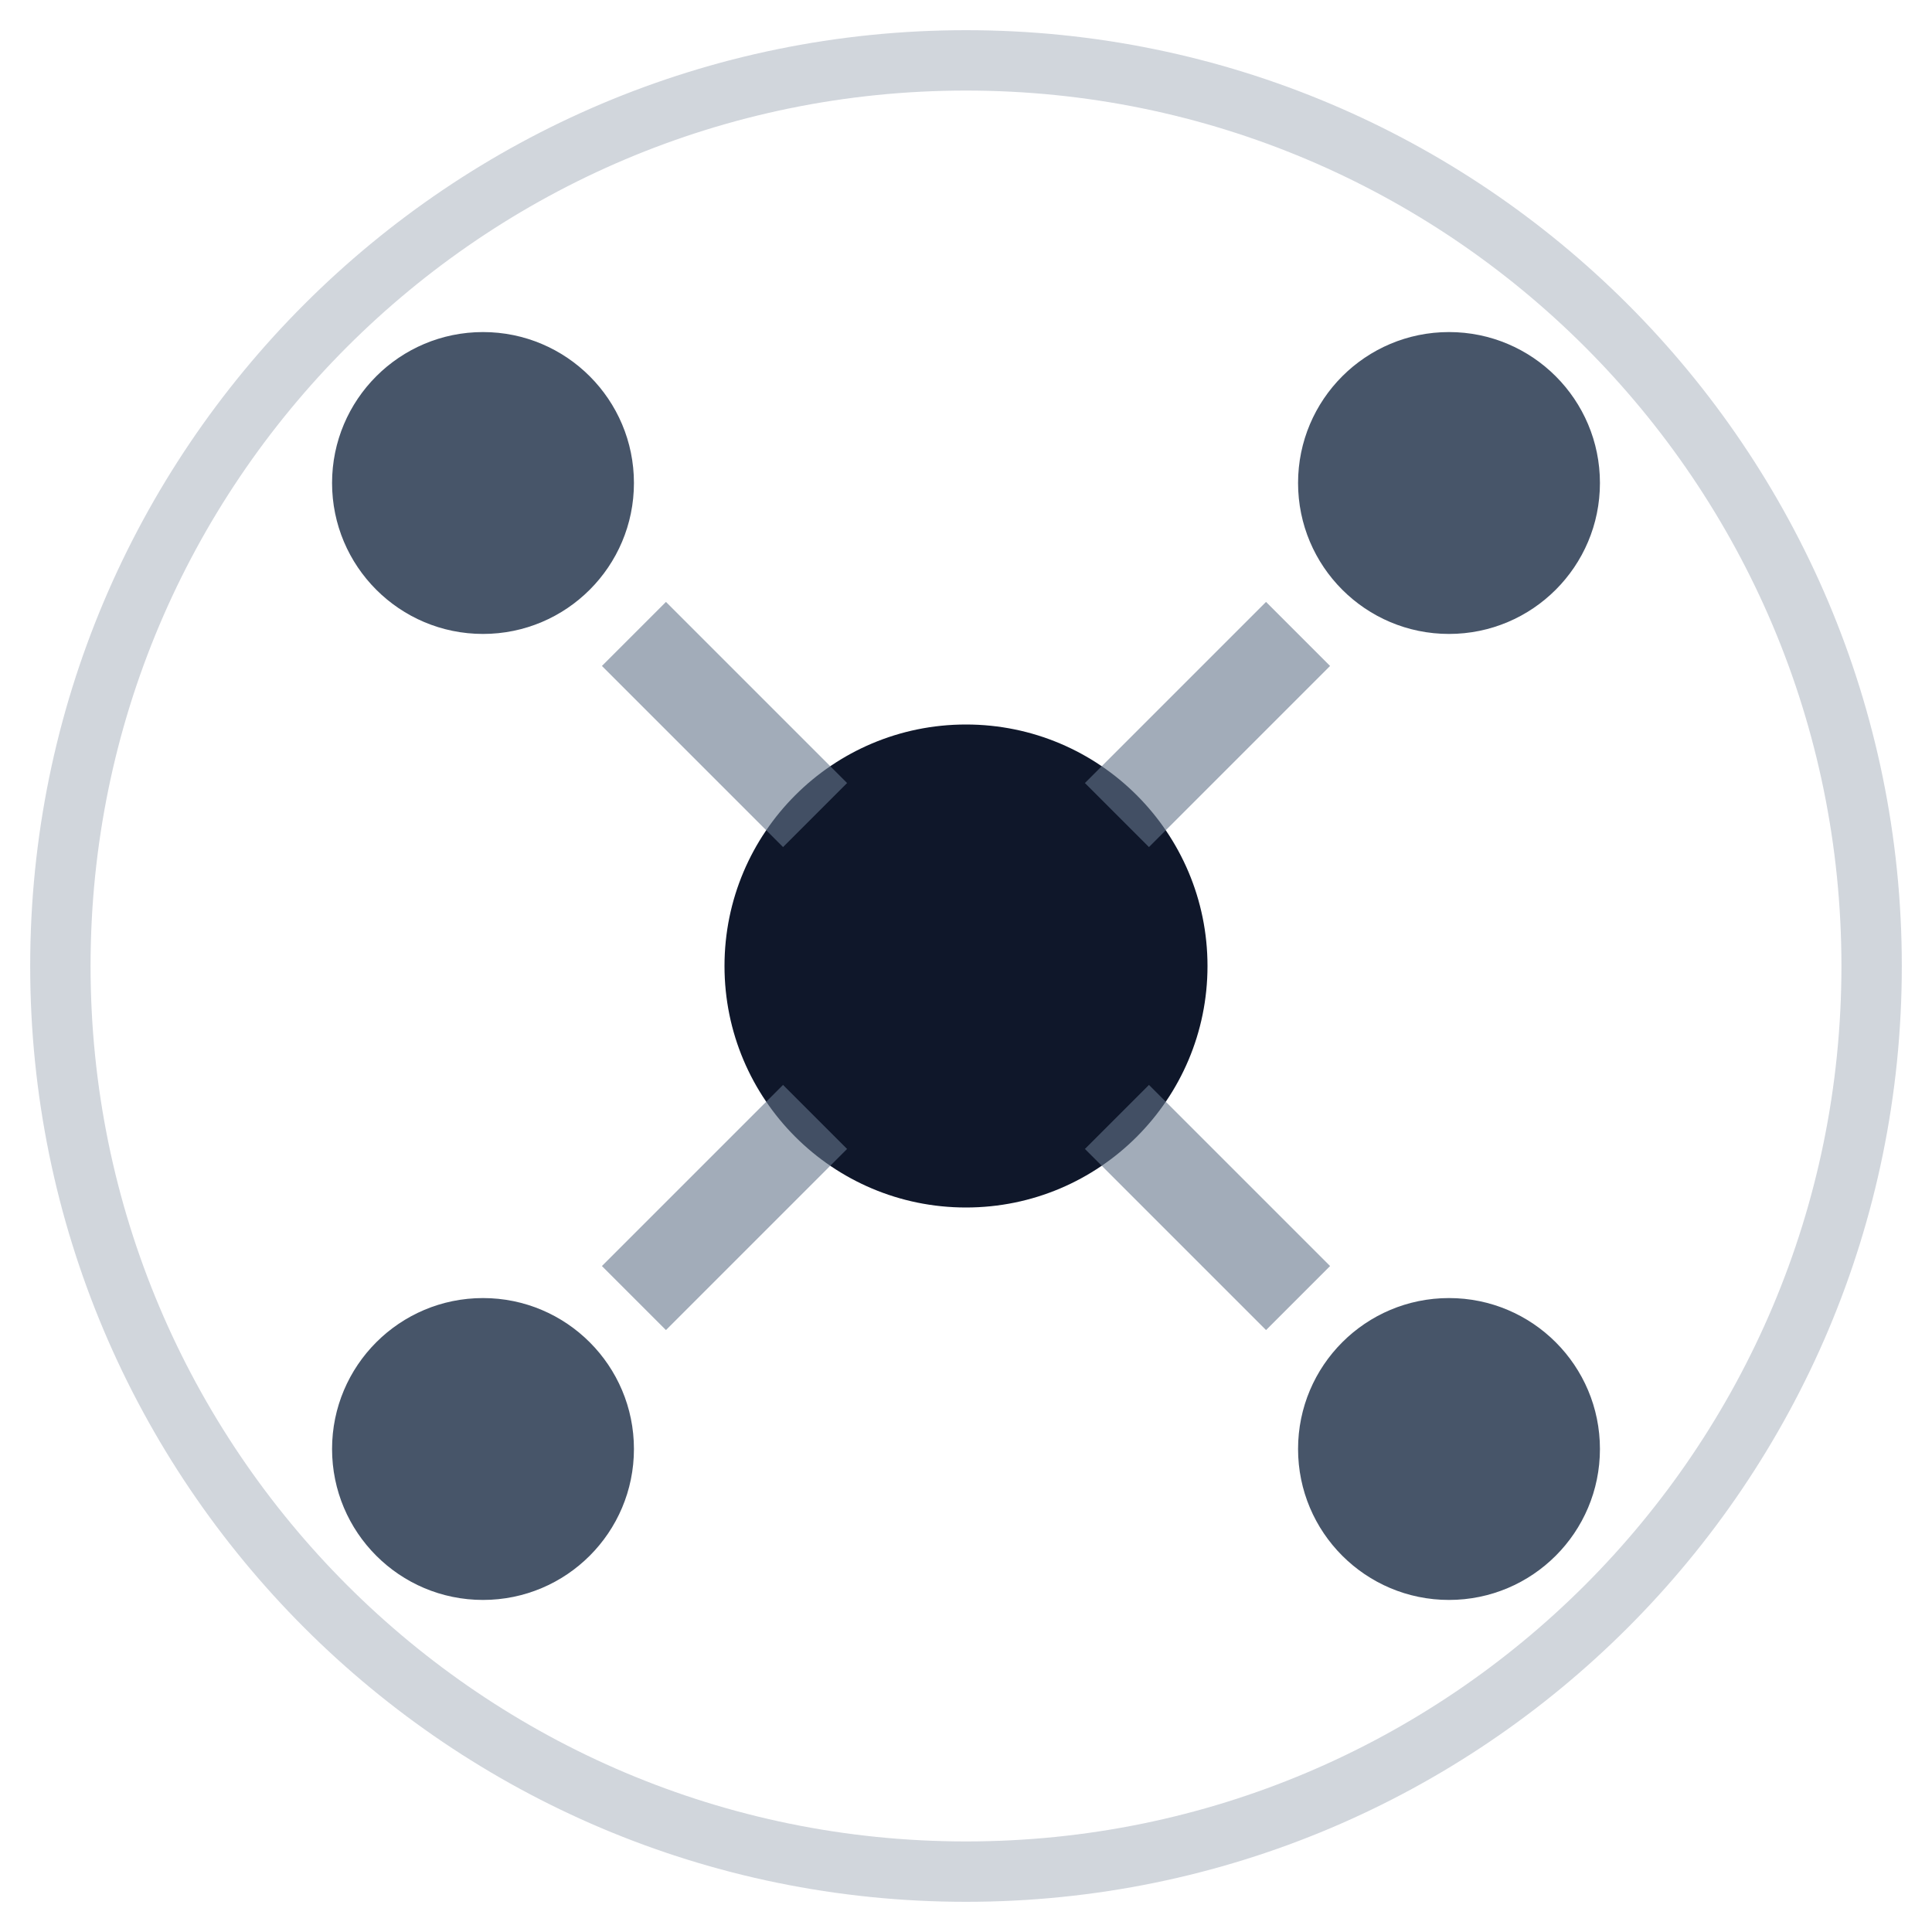
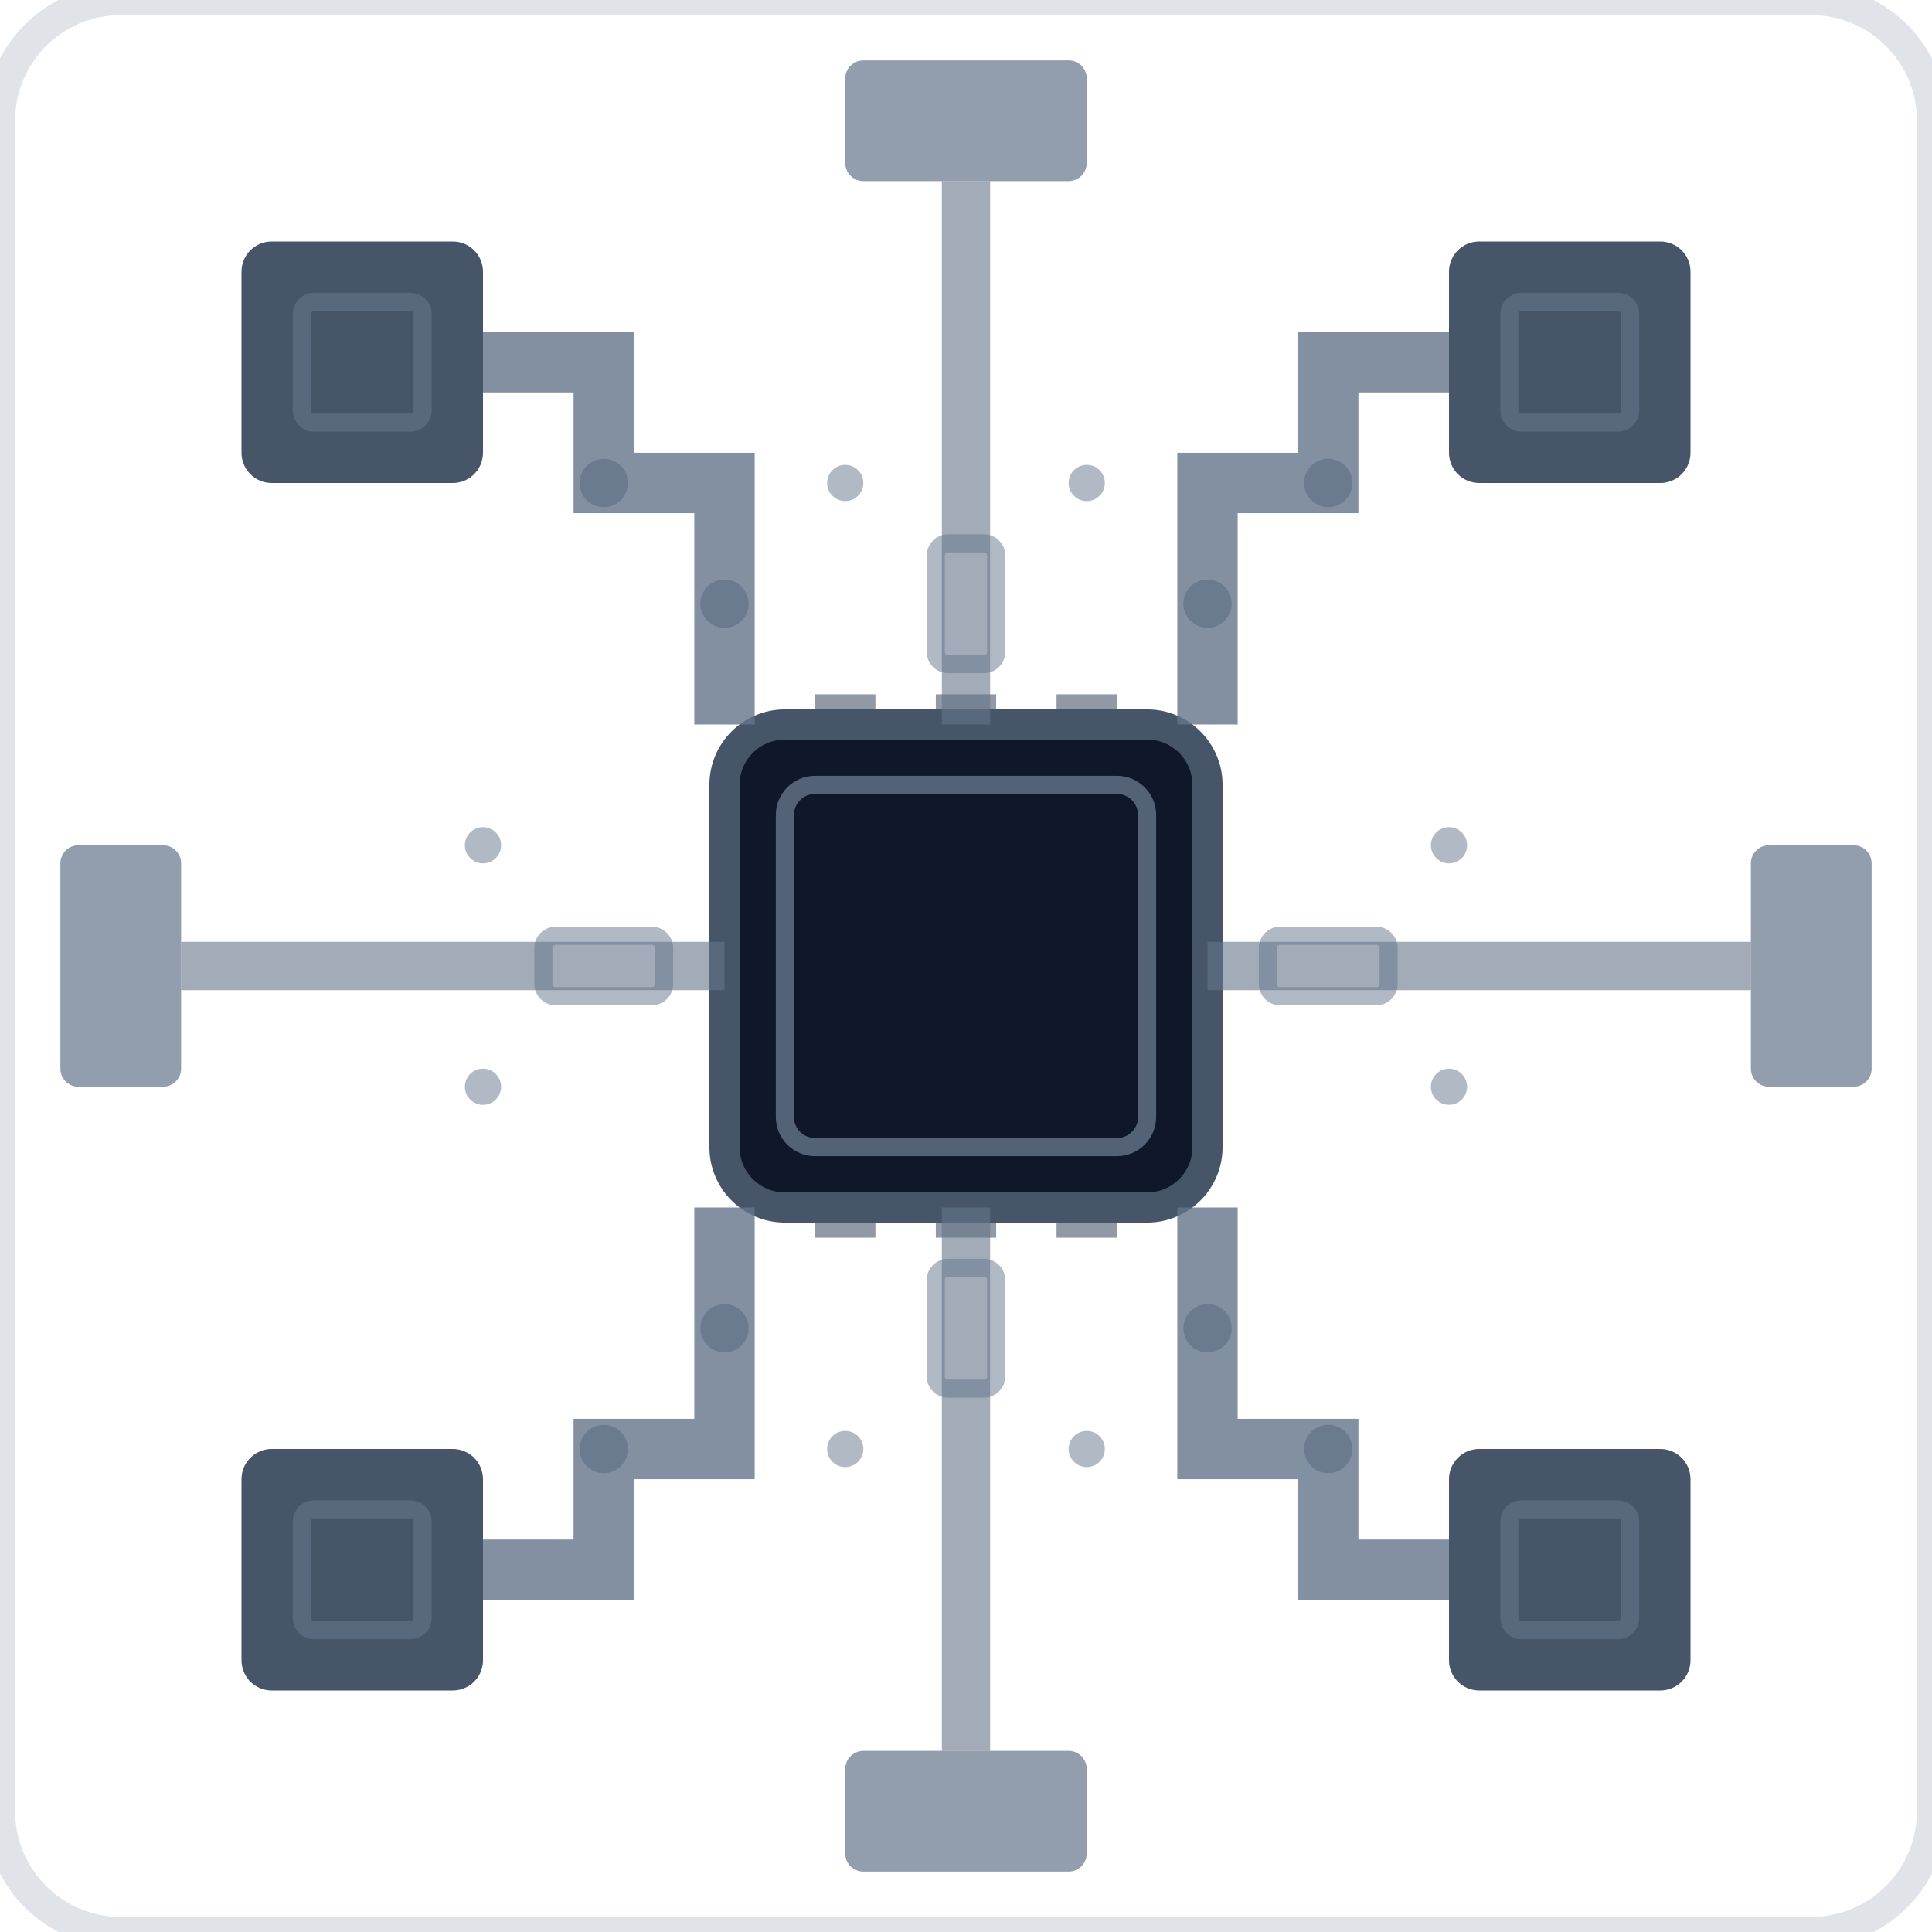
<svg xmlns="http://www.w3.org/2000/svg" width="32" height="32" viewBox="0 0 32 32" fill="none">
-   <circle cx="16" cy="16" r="15" fill="none" stroke="#64748b" stroke-width="1" opacity="0.3" />
-   <circle cx="16" cy="16" r="4" fill="#0f172a" />
-   <circle cx="8" cy="8" r="2.5" fill="#475569" />
-   <circle cx="24" cy="8" r="2.5" fill="#475569" />
-   <circle cx="8" cy="24" r="2.5" fill="#475569" />
-   <circle cx="24" cy="24" r="2.5" fill="#475569" />
-   <line x1="10.5" y1="10.5" x2="13.5" y2="13.5" stroke="#64748b" stroke-width="1.5" opacity="0.6" />
-   <line x1="21.5" y1="10.5" x2="18.5" y2="13.5" stroke="#64748b" stroke-width="1.5" opacity="0.6" />
-   <line x1="10.5" y1="21.5" x2="13.5" y2="18.5" stroke="#64748b" stroke-width="1.5" opacity="0.6" />
-   <line x1="21.5" y1="21.5" x2="18.5" y2="18.5" stroke="#64748b" stroke-width="1.5" opacity="0.6" />
+   <rect width="32" height="32" rx="2" fill="none" stroke="#64748b" stroke-width="0.5" opacity="0.2" />
+   <rect x="12" y="12" width="8" height="8" rx="1" fill="#0f172a" stroke="#475569" stroke-width="0.5" />
+   <rect x="13" y="13" width="6" height="6" rx="0.5" fill="none" stroke="#64748b" stroke-width="0.3" opacity="0.8" />
+   <rect x="13.5" y="11.5" width="1" height="0.5" fill="#475569" opacity="0.6" />
+   <rect x="15.5" y="11.5" width="1" height="0.5" fill="#475569" opacity="0.6" />
+   <rect x="17.5" y="11.5" width="1" height="0.5" fill="#475569" opacity="0.6" />
+   <rect x="13.5" y="20" width="1" height="0.5" fill="#475569" opacity="0.6" />
+   <rect x="15.5" y="20" width="1" height="0.5" fill="#475569" opacity="0.6" />
+   <rect x="17.5" y="20" width="1" height="0.5" fill="#475569" opacity="0.6" />
+   <rect x="4" y="4" width="4" height="4" rx="0.5" fill="#475569" />
+   <rect x="24" y="4" width="4" height="4" rx="0.5" fill="#475569" />
+   <rect x="4" y="24" width="4" height="4" rx="0.5" fill="#475569" />
+   <rect x="24" y="24" width="4" height="4" rx="0.5" fill="#475569" />
+   <rect x="1" y="14" width="2" height="4" rx="0.3" fill="#64748b" opacity="0.7" />
+   <rect x="29" y="14" width="2" height="4" rx="0.3" fill="#64748b" opacity="0.7" />
+   <rect x="14" y="1" width="4" height="2" rx="0.3" fill="#64748b" opacity="0.7" />
+   <rect x="14" y="29" width="4" height="2" rx="0.3" fill="#64748b" opacity="0.7" />
+   <path d="M8 6 L10 6 L10 8 L12 8 L12 10 L12 12" stroke="#64748b" stroke-width="1" fill="none" opacity="0.8" />
+   <circle cx="10" cy="8" r="0.4" fill="#64748b" opacity="0.8" />
+   <circle cx="12" cy="10" r="0.4" fill="#64748b" opacity="0.8" />
+   <path d="M24 6 L22 6 L22 8 L20 8 L20 10 L20 12" stroke="#64748b" stroke-width="1" fill="none" opacity="0.8" />
+   <circle cx="22" cy="8" r="0.4" fill="#64748b" opacity="0.8" />
+   <circle cx="20" cy="10" r="0.4" fill="#64748b" opacity="0.8" />
+   <path d="M8 26 L10 26 L10 24 L12 24 L12 22 L12 20" stroke="#64748b" stroke-width="1" fill="none" opacity="0.8" />
+   <circle cx="10" cy="24" r="0.4" fill="#64748b" opacity="0.8" />
+   <circle cx="12" cy="22" r="0.4" fill="#64748b" opacity="0.8" />
+   <path d="M24 26 L22 26 L22 24 L20 24 L20 22 L20 20" stroke="#64748b" stroke-width="1" fill="none" opacity="0.8" />
+   <circle cx="22" cy="24" r="0.4" fill="#64748b" opacity="0.8" />
+   <circle cx="20" cy="22" r="0.4" fill="#64748b" opacity="0.8" />
+   <path d="M3 16 L12 16" stroke="#64748b" stroke-width="0.8" fill="none" opacity="0.6" />
+   <path d="M29 16 L20 16" stroke="#64748b" stroke-width="0.8" fill="none" opacity="0.6" />
+   <path d="M16 3 L16 12" stroke="#64748b" stroke-width="0.8" fill="none" opacity="0.6" />
+   <path d="M16 29 L16 20" stroke="#64748b" stroke-width="0.8" fill="none" opacity="0.6" />
+   <rect x="5" y="5" width="2" height="2" rx="0.2" fill="none" stroke="#64748b" stroke-width="0.3" opacity="0.6" />
+   <rect x="25" y="5" width="2" height="2" rx="0.2" fill="none" stroke="#64748b" stroke-width="0.3" opacity="0.6" />
+   <rect x="5" y="25" width="2" height="2" rx="0.2" fill="none" stroke="#64748b" stroke-width="0.3" opacity="0.6" />
+   <rect x="25" y="25" width="2" height="2" rx="0.2" fill="none" stroke="#64748b" stroke-width="0.3" opacity="0.6" />
+   <rect x="9" y="15.5" width="2" height="1" rx="0.2" fill="none" stroke="#64748b" stroke-width="0.3" opacity="0.5" />
+   <rect x="21" y="15.5" width="2" height="1" rx="0.2" fill="none" stroke="#64748b" stroke-width="0.3" opacity="0.5" />
+   <rect x="15.5" y="9" width="1" height="2" rx="0.2" fill="none" stroke="#64748b" stroke-width="0.3" opacity="0.5" />
+   <rect x="15.5" y="21" width="1" height="2" rx="0.2" fill="none" stroke="#64748b" stroke-width="0.3" opacity="0.5" />
+   <circle cx="14" cy="8" r="0.3" fill="#64748b" opacity="0.5" />
+   <circle cx="18" cy="8" r="0.3" fill="#64748b" opacity="0.5" />
+   <circle cx="14" cy="24" r="0.3" fill="#64748b" opacity="0.5" />
+   <circle cx="18" cy="24" r="0.3" fill="#64748b" opacity="0.5" />
+   <circle cx="8" cy="14" r="0.3" fill="#64748b" opacity="0.5" />
+   <circle cx="8" cy="18" r="0.3" fill="#64748b" opacity="0.5" />
+   <circle cx="24" cy="14" r="0.3" fill="#64748b" opacity="0.5" />
+   <circle cx="24" cy="18" r="0.3" fill="#64748b" opacity="0.5" />
</svg>
